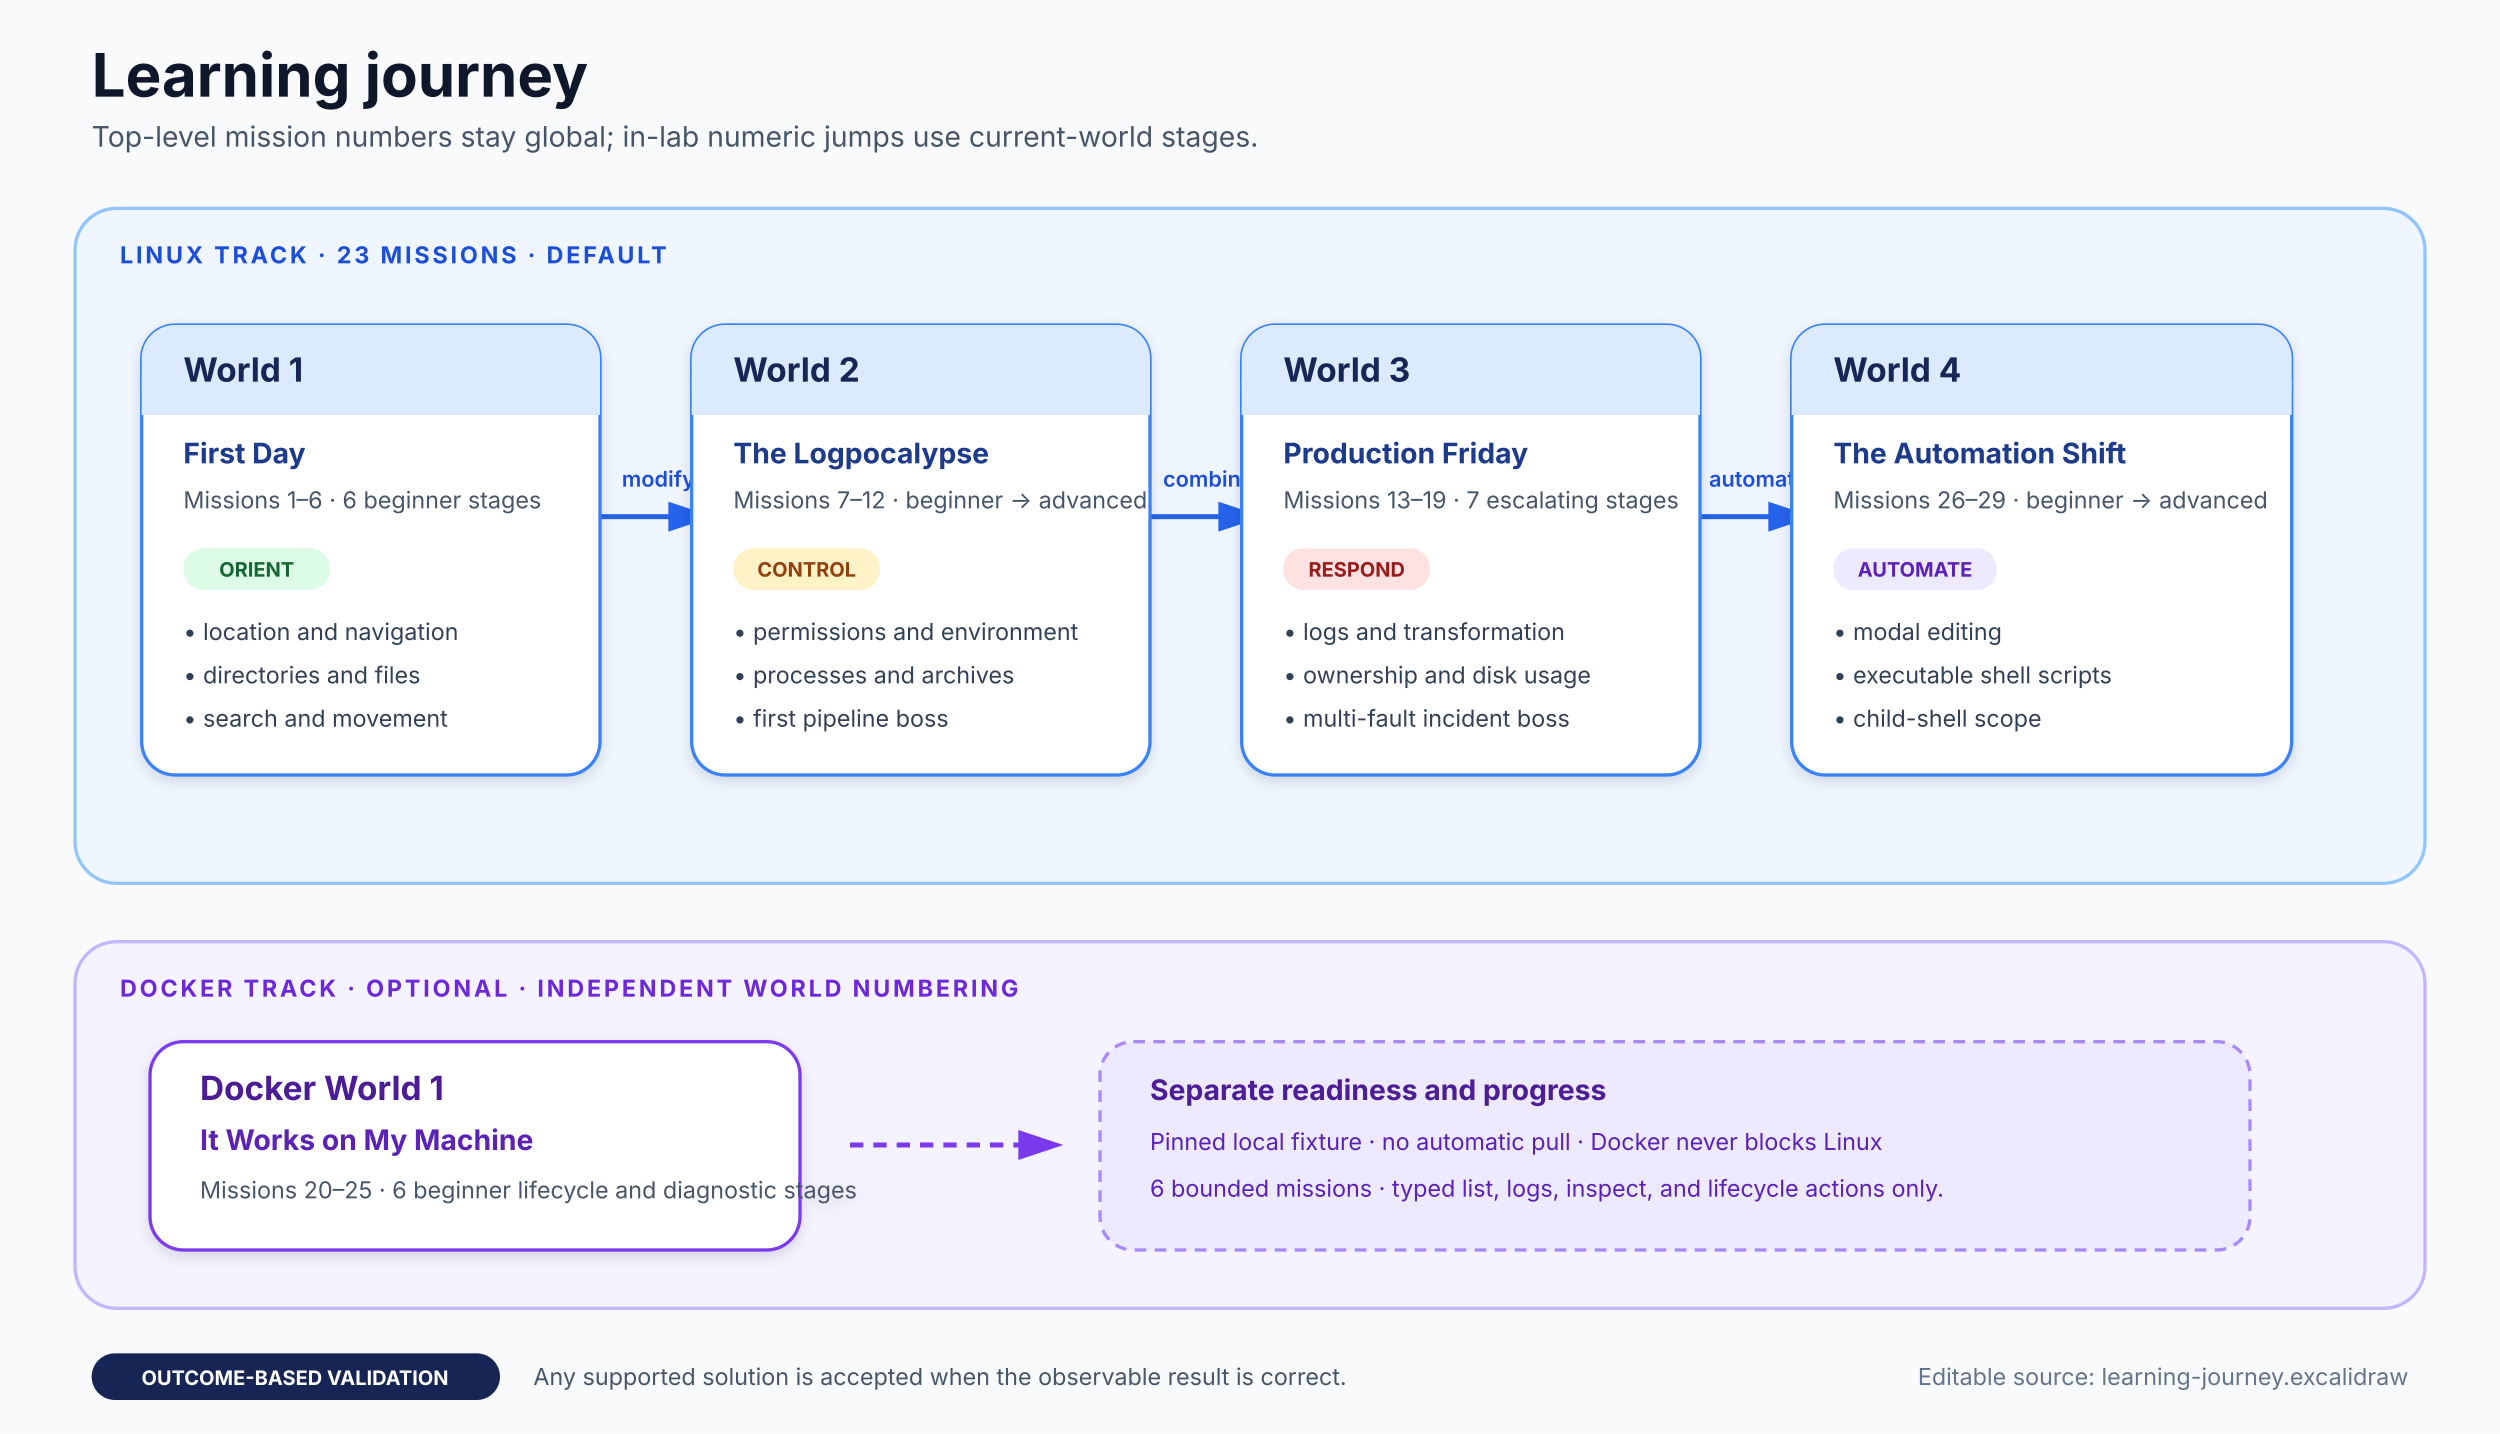
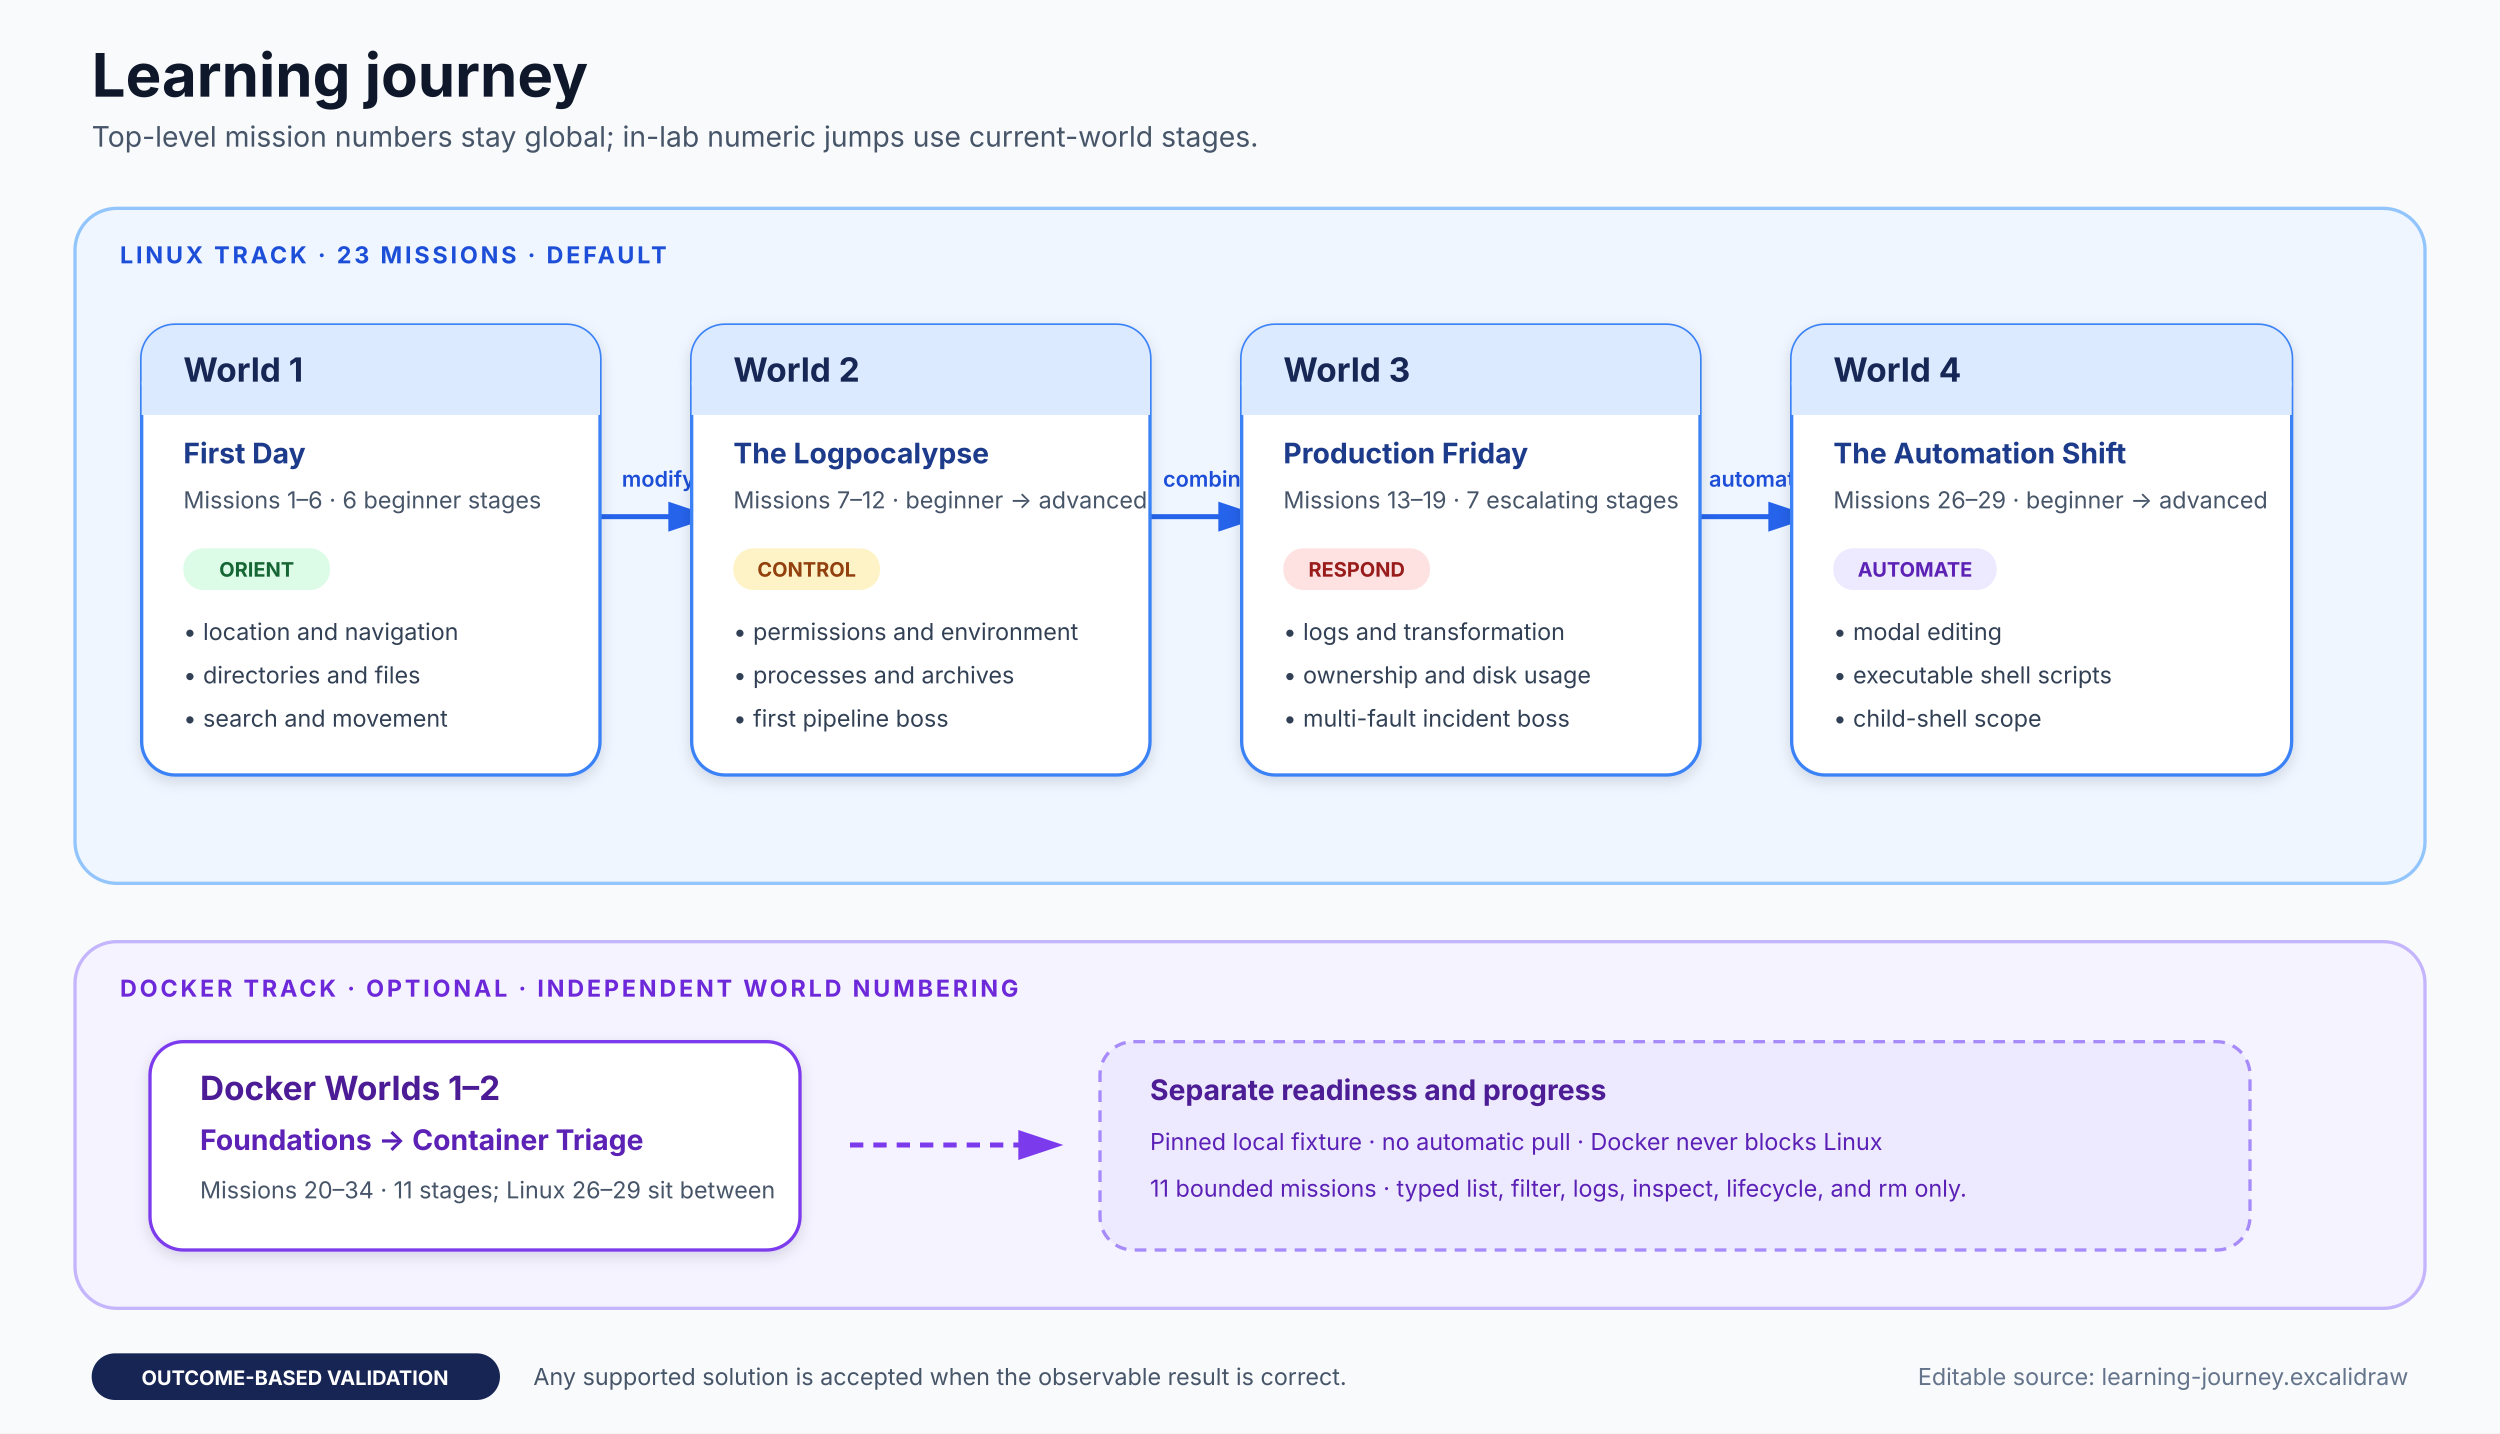
<svg xmlns="http://www.w3.org/2000/svg" width="1500" height="860" viewBox="0 0 1500 860" role="img" aria-labelledby="title desc">
  <defs>
    <marker id="arrow" markerWidth="10" markerHeight="10" refX="8" refY="3" orient="auto">
      <path d="M0 0 L0 6 L9 3z" fill="#2563eb" />
    </marker>
    <marker id="arrowPurple" markerWidth="10" markerHeight="10" refX="8" refY="3" orient="auto">
      <path d="M0 0 L0 6 L9 3z" fill="#7c3aed" />
    </marker>
    <filter id="shadow" x="-10%" y="-10%" width="120%" height="130%">
      <feDropShadow dx="0" dy="3" stdDeviation="4" flood-color="#0f172a" flood-opacity="0.13" />
    </filter>
    <style>
      .title{font:700 36px Inter,system-ui,sans-serif;fill:#0f172a}.subtitle{font:400 17px Inter,system-ui,sans-serif;fill:#475569}
      .lane{font:700 14px Inter,system-ui,sans-serif;letter-spacing:.12em}.world{font:700 20px Inter,system-ui,sans-serif}.campaign{font:700 17px Inter,system-ui,sans-serif}.body{font:400 14px Inter,system-ui,sans-serif}.tag{font:700 12px Inter,system-ui,sans-serif}.step{font:600 13px Inter,system-ui,sans-serif;fill:#1d4ed8}
    </style>
  </defs>
  <rect width="1500" height="860" fill="#f8fafc" />
  <text x="55" y="58" class="title">Learning journey</text>
  <text x="55" y="88" class="subtitle">Top-level mission numbers stay global; in-lab numeric jumps use current-world stages.</text>
  <rect x="45" y="125" width="1410" height="405" rx="25" fill="#eff6ff" stroke="#93c5fd" stroke-width="2" />
  <text x="72" y="158" class="lane" fill="#1d4ed8">LINUX TRACK · 23 MISSIONS · DEFAULT</text>
  <line x1="360" y1="310" x2="425" y2="310" stroke="#2563eb" stroke-width="3" marker-end="url(#arrow)" />
  <text x="395" y="292" text-anchor="middle" class="step">modify</text>
  <line x1="690" y1="310" x2="755" y2="310" stroke="#2563eb" stroke-width="3" marker-end="url(#arrow)" />
  <text x="725" y="292" text-anchor="middle" class="step">combine</text>
  <line x1="1020" y1="310" x2="1085" y2="310" stroke="#2563eb" stroke-width="3" marker-end="url(#arrow)" />
  <text x="1055" y="292" text-anchor="middle" class="step">automate</text>
  <g filter="url(#shadow)">
    <rect x="85" y="195" width="275" height="270" rx="20" fill="#ffffff" stroke="#3b82f6" stroke-width="2" />
    <rect x="85" y="195" width="275" height="54" rx="20" fill="#dbeafe" />
    <path d="M85 229 h275 v20 h-275z" fill="#dbeafe" />
    <text x="110" y="229" class="world" fill="#172554">World 1</text>
    <text x="110" y="278" class="campaign" fill="#1e3a8a">First Day</text>
    <text x="110" y="305" class="body" fill="#475569">Missions 1–6 · 6 beginner stages</text>
    <rect x="110" y="329" width="88" height="25" rx="12" fill="#dcfce7" />
    <text x="154" y="346" text-anchor="middle" class="tag" fill="#166534">ORIENT</text>
    <text x="110" y="384" class="body" fill="#334155">• location and navigation</text>
    <text x="110" y="410" class="body" fill="#334155">• directories and files</text>
    <text x="110" y="436" class="body" fill="#334155">• search and movement</text>
  </g>
  <g filter="url(#shadow)">
    <rect x="415" y="195" width="275" height="270" rx="20" fill="#ffffff" stroke="#3b82f6" stroke-width="2" />
    <rect x="415" y="195" width="275" height="54" rx="20" fill="#dbeafe" />
    <path d="M415 229 h275 v20 h-275z" fill="#dbeafe" />
    <text x="440" y="229" class="world" fill="#172554">World 2</text>
    <text x="440" y="278" class="campaign" fill="#1e3a8a">The Logpocalypse</text>
    <text x="440" y="305" class="body" fill="#475569">Missions 7–12 · beginner → advanced</text>
    <rect x="440" y="329" width="88" height="25" rx="12" fill="#fef3c7" />
    <text x="484" y="346" text-anchor="middle" class="tag" fill="#92400e">CONTROL</text>
    <text x="440" y="384" class="body" fill="#334155">• permissions and environment</text>
    <text x="440" y="410" class="body" fill="#334155">• processes and archives</text>
    <text x="440" y="436" class="body" fill="#334155">• first pipeline boss</text>
  </g>
  <g filter="url(#shadow)">
    <rect x="745" y="195" width="275" height="270" rx="20" fill="#ffffff" stroke="#3b82f6" stroke-width="2" />
    <rect x="745" y="195" width="275" height="54" rx="20" fill="#dbeafe" />
    <path d="M745 229 h275 v20 h-275z" fill="#dbeafe" />
    <text x="770" y="229" class="world" fill="#172554">World 3</text>
    <text x="770" y="278" class="campaign" fill="#1e3a8a">Production Friday</text>
    <text x="770" y="305" class="body" fill="#475569">Missions 13–19 · 7 escalating stages</text>
    <rect x="770" y="329" width="88" height="25" rx="12" fill="#fee2e2" />
    <text x="814" y="346" text-anchor="middle" class="tag" fill="#991b1b">RESPOND</text>
    <text x="770" y="384" class="body" fill="#334155">• logs and transformation</text>
    <text x="770" y="410" class="body" fill="#334155">• ownership and disk usage</text>
    <text x="770" y="436" class="body" fill="#334155">• multi-fault incident boss</text>
  </g>
  <g filter="url(#shadow)">
    <rect x="1075" y="195" width="300" height="270" rx="20" fill="#ffffff" stroke="#3b82f6" stroke-width="2" />
    <rect x="1075" y="195" width="300" height="54" rx="20" fill="#dbeafe" />
    <path d="M1075 229 h300 v20 h-300z" fill="#dbeafe" />
    <text x="1100" y="229" class="world" fill="#172554">World 4</text>
    <text x="1100" y="278" class="campaign" fill="#1e3a8a">The Automation Shift</text>
    <text x="1100" y="305" class="body" fill="#475569">Missions 26–29 · beginner → advanced</text>
    <rect x="1100" y="329" width="98" height="25" rx="12" fill="#ede9fe" />
    <text x="1149" y="346" text-anchor="middle" class="tag" fill="#5b21b6">AUTOMATE</text>
    <text x="1100" y="384" class="body" fill="#334155">• modal editing</text>
    <text x="1100" y="410" class="body" fill="#334155">• executable shell scripts</text>
    <text x="1100" y="436" class="body" fill="#334155">• child-shell scope</text>
  </g>
  <rect x="45" y="565" width="1410" height="220" rx="25" fill="#f5f3ff" stroke="#c4b5fd" stroke-width="2" />
  <text x="72" y="598" class="lane" fill="#6d28d9">DOCKER TRACK · OPTIONAL · INDEPENDENT WORLD NUMBERING</text>
  <g filter="url(#shadow)">
    <rect x="90" y="625" width="390" height="125" rx="20" fill="#ffffff" stroke="#7c3aed" stroke-width="2" />
-     <text x="120" y="660" class="world" fill="#4c1d95">Docker World 1</text>
-     <text x="120" y="690" class="campaign" fill="#5b21b6">It Works on My Machine</text>
-     <text x="120" y="719" class="body" fill="#475569">Missions 20–25 · 6 beginner lifecycle and diagnostic stages</text>
+     <text x="120" y="660" class="world" fill="#4c1d95">Docker Worlds 1–2</text>
+     <text x="120" y="690" class="campaign" fill="#5b21b6">Foundations → Container Triage</text>
+     <text x="120" y="719" class="body" fill="#475569">Missions 20–34 · 11 stages; Linux 26–29 sit between</text>
  </g>
  <path d="M510 687 H635" stroke="#7c3aed" stroke-width="3" stroke-dasharray="8 6" marker-end="url(#arrowPurple)" />
  <g>
    <rect x="660" y="625" width="690" height="125" rx="20" fill="#ede9fe" stroke="#a78bfa" stroke-width="2" stroke-dasharray="7 5" />
    <text x="690" y="660" class="campaign" fill="#4c1d95">Separate readiness and progress</text>
    <text x="690" y="690" class="body" fill="#5b21b6">Pinned local fixture · no automatic pull · Docker never blocks Linux</text>
-     <text x="690" y="718" class="body" fill="#5b21b6">6 bounded missions · typed list, logs, inspect, and lifecycle actions only.</text>
+     <text x="690" y="718" class="body" fill="#5b21b6">11 bounded missions · typed list, filter, logs, inspect, lifecycle, and rm only.</text>
  </g>
  <rect x="55" y="812" width="245" height="28" rx="14" fill="#172554" />
  <text x="177" y="831" text-anchor="middle" class="tag" fill="#ffffff">OUTCOME-BASED VALIDATION</text>
  <text x="320" y="831" class="body" fill="#475569">Any supported solution is accepted when the observable result is correct.</text>
  <text x="1445" y="831" text-anchor="end" class="body" fill="#64748b">Editable source: learning-journey.excalidraw</text>
</svg>
